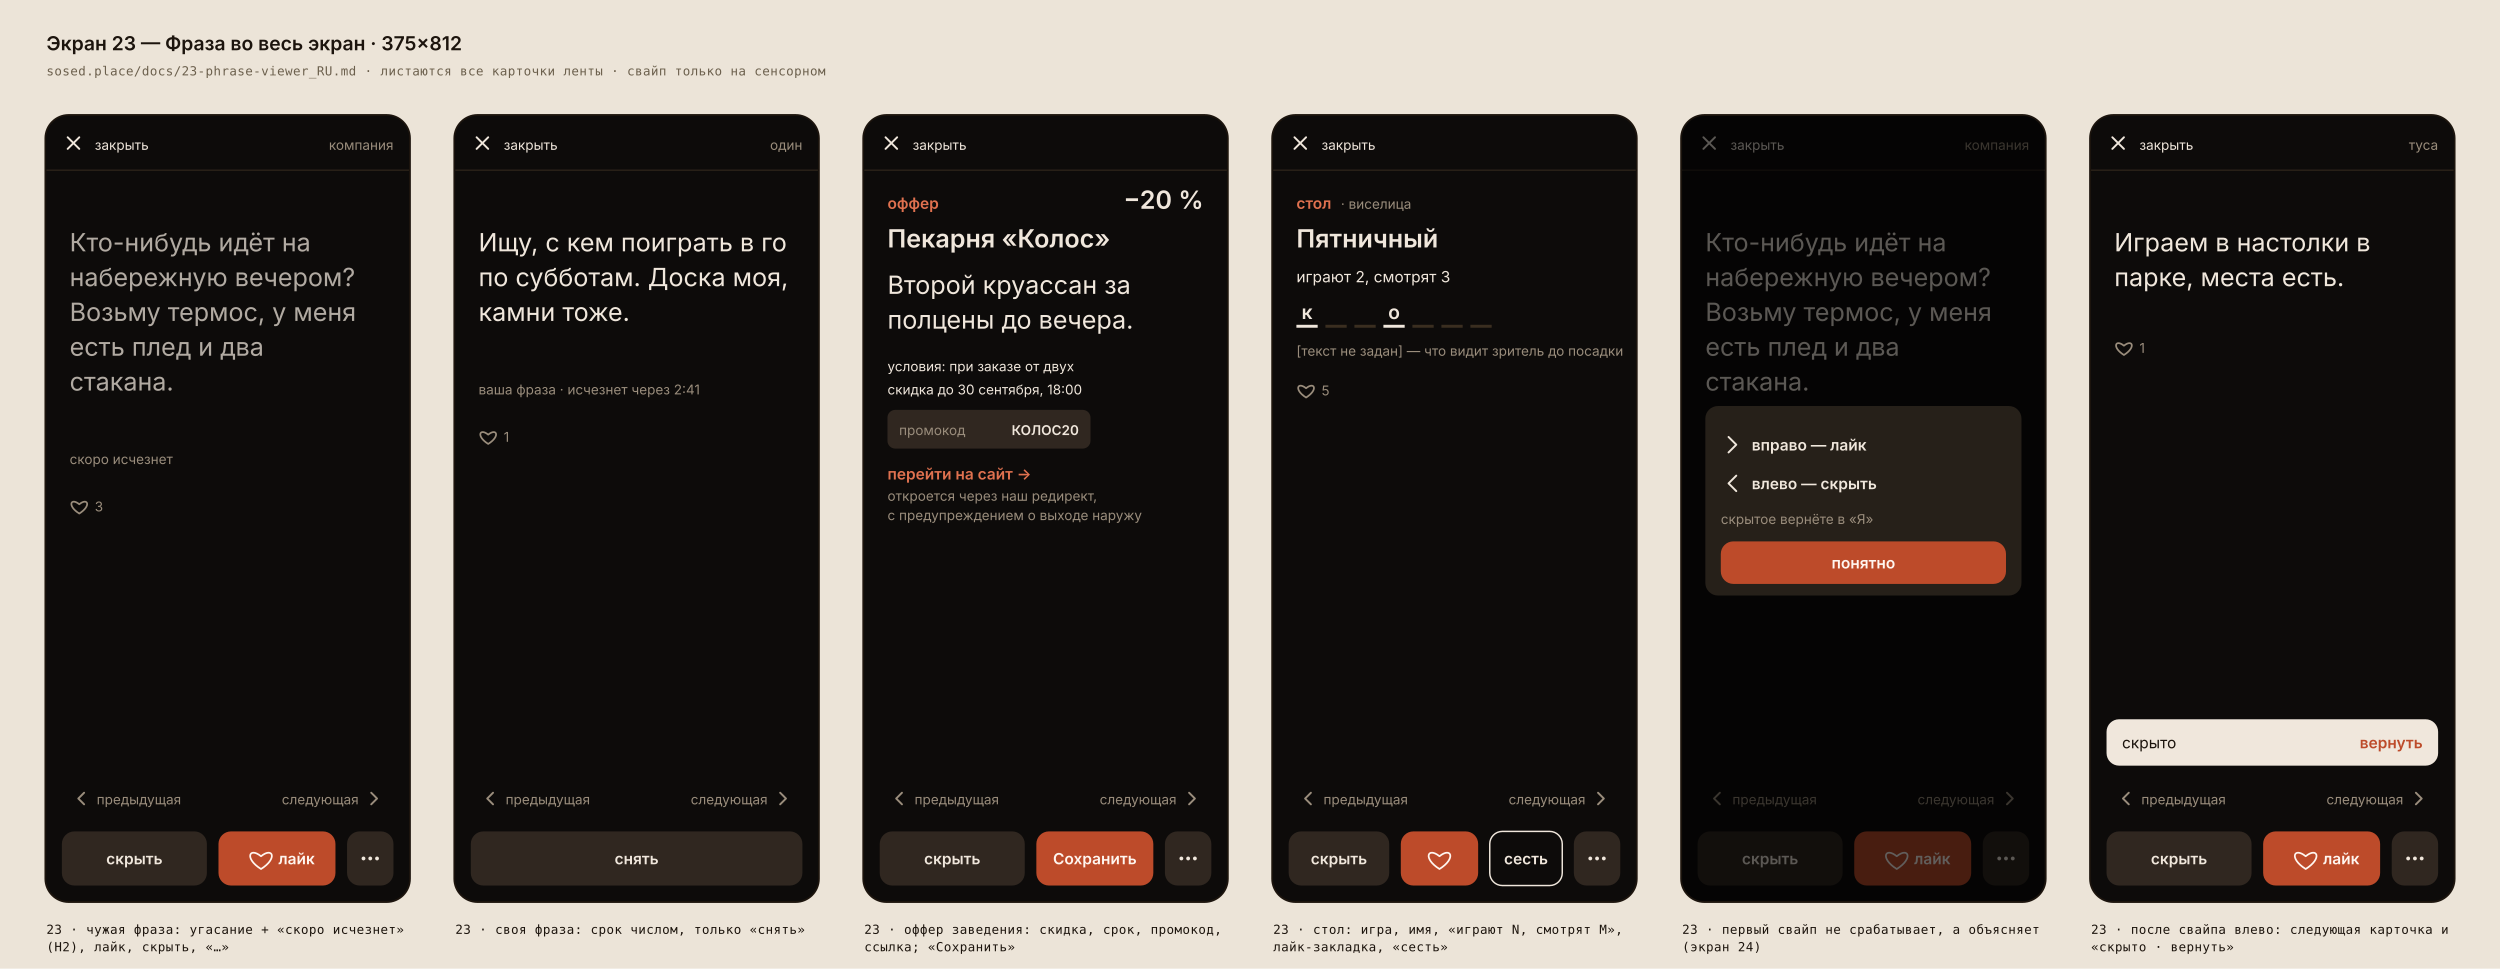
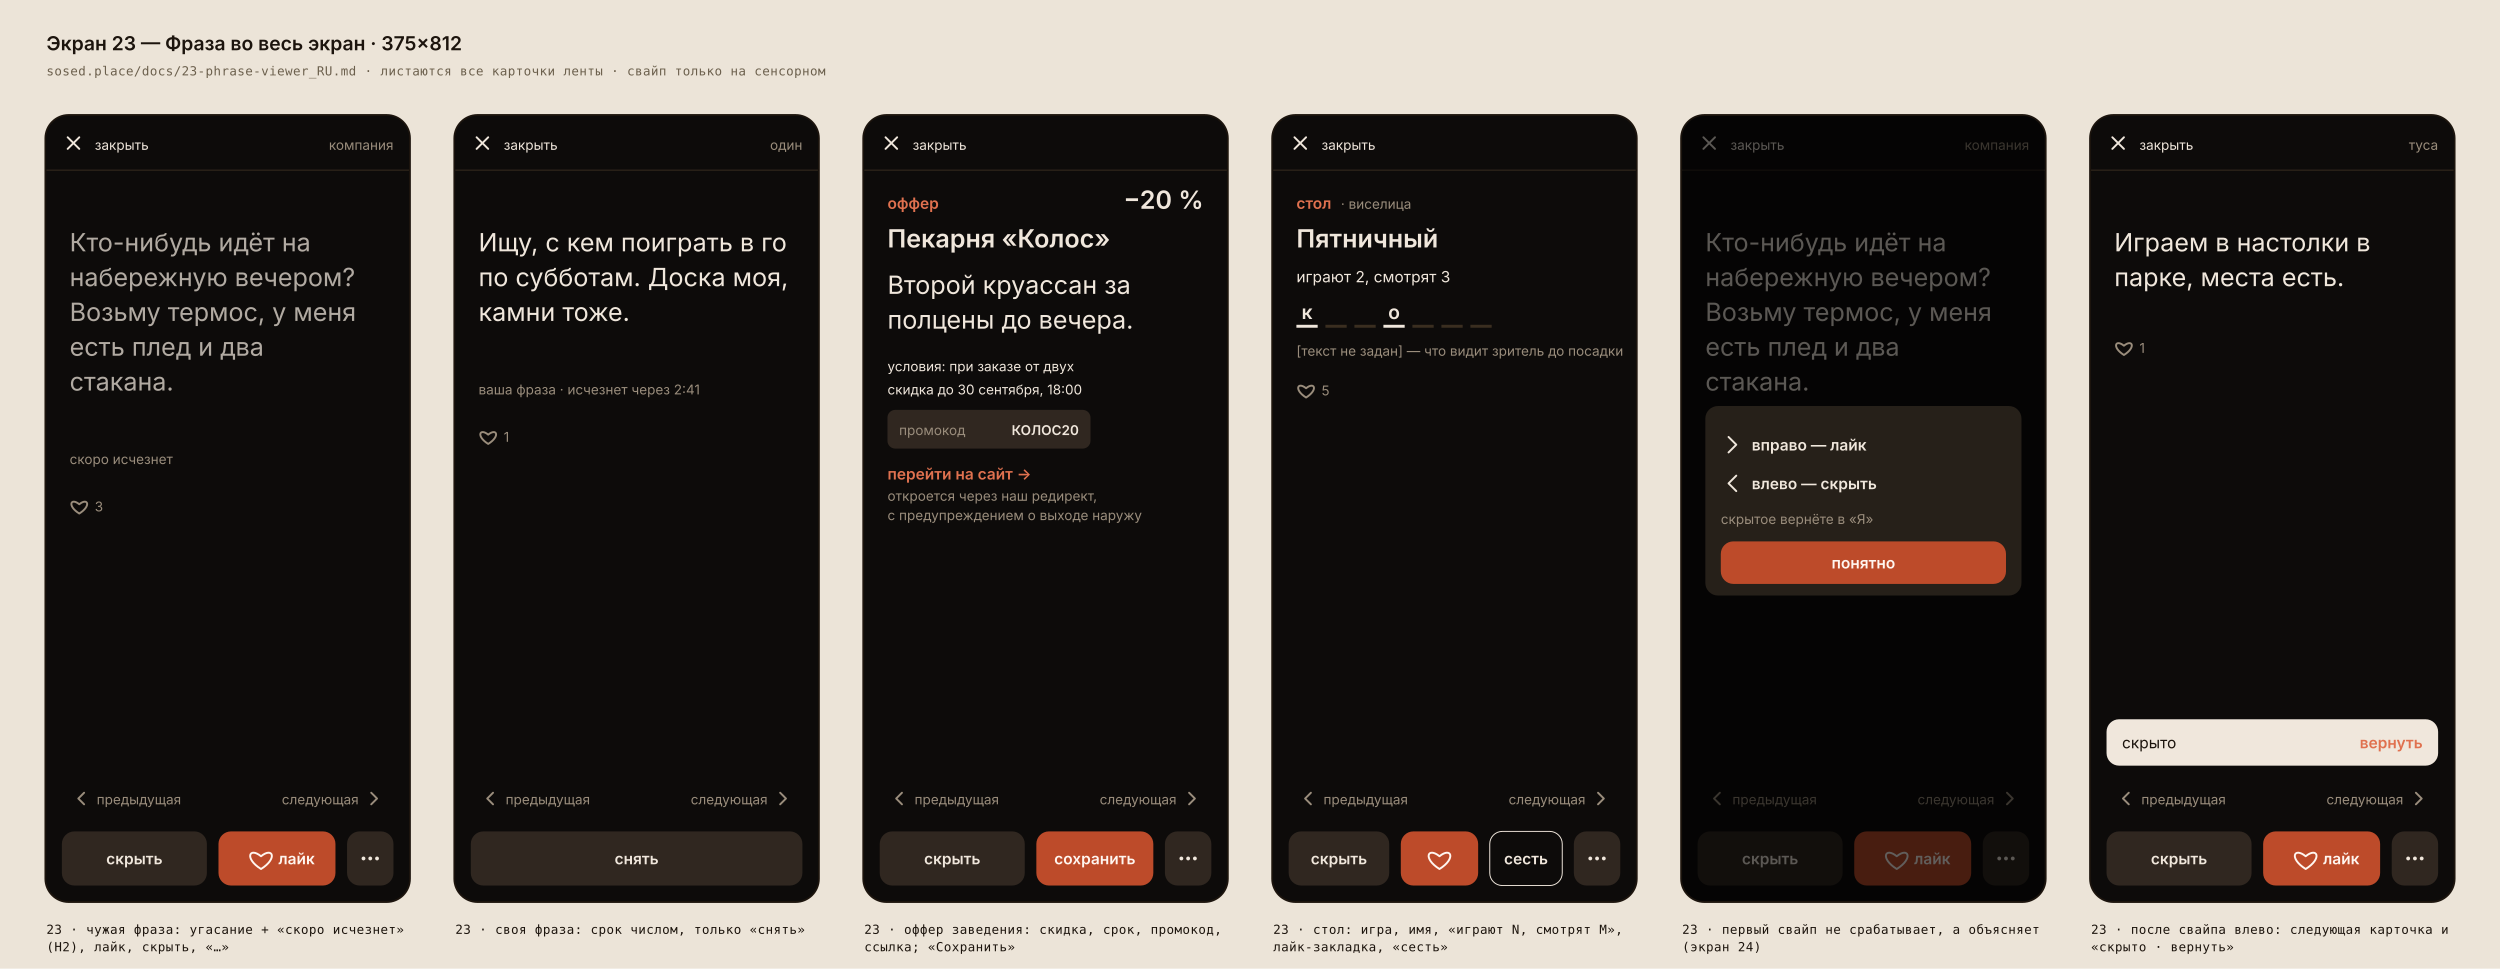
<svg xmlns="http://www.w3.org/2000/svg" width="2586" height="1002" viewBox="0 0 2586 1002">
  <style>
    @font-face { font-family: "Golos Text"; font-weight: 400 600;
      src: url(/fonts/q5uCsoe9Lv5t7Meb31EcExN8hA.woff2) format("woff2"); }
    @font-face { font-family: "JetBrains Mono"; font-weight: 400;
      src: url(/fonts/tDbv2o-flEEny0FZhsfKu5WU4zr3E_BX0PnT8RD8yKwBNntkaToggR7BYRbKPxDcwg.woff2) format("woff2"); }
    text { font-family: "Golos Text", Inter, system-ui, sans-serif; }
    .t16 { font-size: 16px; fill: #f0e7dc; }
    .t16b { font-size: 16px; font-weight: 600; fill: #f0e7dc; }
    .t14 { font-size: 14px; fill: #9a8d7c; }
    .t14fg { font-size: 14px; fill: #f0e7dc; }
    .t14b { font-size: 14px; font-weight: 600; fill: #f0e7dc; }
    .t18b { font-size: 20px; font-weight: 600; fill: #f0e7dc; }
    .t22b { font-size: 26px; font-weight: 600; fill: #f0e7dc; }
    .big { font-size: 26px; fill: #f0e7dc; }
    .acc { font-size: 16px; font-weight: 600; fill: #e0714f; }
    .cap { font-family: "JetBrains Mono", ui-monospace, monospace; font-size: 13px; fill: #6b5f4c; letter-spacing: 0.4px; }
    .capb { font-family: "JetBrains Mono", ui-monospace, monospace; font-size: 13px; fill: #1c140d; letter-spacing: 0.4px; }
    .sheet-title { font-size: 20px; font-weight: 600; fill: #1c140d; }
</style>
  <rect width="2586" height="1002" style="fill:#ece4d8" />
  <text x="48" y="52" class="sheet-title">Экран 23 — Фраза во весь экран · 375×812</text>
  <text x="48" y="78" class="cap">sosed.place/docs/23-phrase-viewer_RU.md · листаются все карточки ленты · свайп только на сенсорном</text>
  <g transform="translate(48,120)">
    <rect x="-1" y="-1" width="377" height="814" rx="24" style="fill:#0d0b0a;stroke:#1c140d;stroke-width:2" />
    <clipPath id="c48">
      <rect x="0" y="0" width="375" height="812" rx="23" />
    </clipPath>
    <g clip-path="url(#c48)">
      <rect x="0" y="0" width="375" height="812" rx="0" style="fill:#0d0b0a" />
      <rect x="0" y="0" width="375" height="56" rx="0" style="fill:#0d0b0a" />
      <line x1="0" y1="56" x2="375" y2="56" style="stroke:#3a2e20;stroke-width:1" />
      <rect x="6" y="6" width="44" height="44" rx="8" style="fill:none" />
      <path d="M22.0 22.0 L34.0 34.0 M34.0 22.0 L22.0 34.0" style="stroke:#f0e7dc;stroke-width:2;stroke-linecap:round" />
      <text x="50" y="35" class="t14fg" text-anchor="start">закрыть</text>
      <text x="359" y="35" class="t14" text-anchor="end">компания</text>
      <text x="24" y="140" class="big" text-anchor="start" style="opacity:0.72">Кто-нибудь идёт на</text>
      <text x="24" y="176" class="big" text-anchor="start" style="opacity:0.72">набережную вечером?</text>
      <text x="24" y="212" class="big" text-anchor="start" style="opacity:0.72">Возьму термос, у меня</text>
      <text x="24" y="248" class="big" text-anchor="start" style="opacity:0.72">есть плед и два</text>
      <text x="24" y="284" class="big" text-anchor="start" style="opacity:0.72">стакана.</text>
      <text x="24" y="360" class="t14" text-anchor="start">скоро исчезнет</text>
-       <path d="M34 411.2 C21.2 403.2 25.2 394.4 34 401.6 C42.8 394.4 46.8 403.2 34 411.2 Z" style="fill:none;stroke:#9a8d7c;stroke-width:1.8;stroke-linejoin:round" />
+       <path d="M34 411.2 C21.2 403.2 25.2 394.4 34 401.6 C42.8 394.4 46.8 403.2 34 411.2 Z" style="fill:none;stroke:#9a8d7c;stroke-width:2;stroke-linejoin:round" />
      <text x="50" y="409" class="t14" text-anchor="start">3</text>
      <rect x="16" y="684" width="160" height="44" rx="8" style="fill:none" />
      <path d="M39.0 700 L33.0 706 L39.0 712" style="fill:none;stroke:#9a8d7c;stroke-width:2;stroke-linecap:round;stroke-linejoin:round" />
      <text x="52" y="712" class="t14" text-anchor="start">предыдущая</text>
      <rect x="199" y="684" width="160" height="44" rx="8" style="fill:none" />
      <text x="323" y="712" class="t14" text-anchor="end">следующая</text>
      <path d="M336.0 700 L342.0 706 L336.0 712" style="fill:none;stroke:#9a8d7c;stroke-width:2;stroke-linecap:round;stroke-linejoin:round" />
      <rect x="16" y="740" width="150" height="56" rx="13" style="fill:#302720" />
      <text x="91.0" y="774.0" class="t16b" text-anchor="middle">скрыть</text>
      <rect x="178" y="740" width="121" height="56" rx="13" style="fill:#bd4b2a" />
-       <path d="M222 778.9 C204.4 767.9 209.9 755.8 222 765.7 C234.1 755.8 239.6 767.9 222 778.9 Z" style="fill:none;stroke:#fff6f0;stroke-width:1.8;stroke-linejoin:round" />
+       <path d="M222 778.9 C204.4 767.9 209.9 755.8 222 765.7 C234.1 755.8 239.6 767.9 222 778.9 Z" style="fill:none;stroke:#fff6f0;stroke-width:2;stroke-linejoin:round" />
      <text x="240" y="774" class="t16b" text-anchor="start" style="fill:#fff6f0">лайк</text>
      <rect x="311" y="740" width="48" height="56" rx="13" style="fill:#302720" />
      <circle cx="328" cy="768" r="2" style="fill:#f0e7dc" />
      <circle cx="335" cy="768" r="2" style="fill:#f0e7dc" />
      <circle cx="342" cy="768" r="2" style="fill:#f0e7dc" />
    </g>
  </g>
  <text x="48" y="966" class="capb">23 · чужая фраза: угасание + «скоро исчезнет»</text>
  <text x="48" y="984" class="capb">(Н2), лайк, скрыть, «…»</text>
  <g transform="translate(471,120)">
    <rect x="-1" y="-1" width="377" height="814" rx="24" style="fill:#0d0b0a;stroke:#1c140d;stroke-width:2" />
    <clipPath id="c471">
      <rect x="0" y="0" width="375" height="812" rx="23" />
    </clipPath>
    <g clip-path="url(#c471)">
      <rect x="0" y="0" width="375" height="812" rx="0" style="fill:#0d0b0a" />
      <rect x="0" y="0" width="375" height="56" rx="0" style="fill:#0d0b0a" />
      <line x1="0" y1="56" x2="375" y2="56" style="stroke:#3a2e20;stroke-width:1" />
      <rect x="6" y="6" width="44" height="44" rx="8" style="fill:none" />
      <path d="M22.0 22.0 L34.0 34.0 M34.0 22.0 L22.0 34.0" style="stroke:#f0e7dc;stroke-width:2;stroke-linecap:round" />
      <text x="50" y="35" class="t14fg" text-anchor="start">закрыть</text>
      <text x="359" y="35" class="t14" text-anchor="end">один</text>
      <text x="24" y="140" class="big" text-anchor="start">Ищу, с кем поиграть в го</text>
      <text x="24" y="176" class="big" text-anchor="start">по субботам. Доска моя,</text>
      <text x="24" y="212" class="big" text-anchor="start">камни тоже.</text>
      <text x="24" y="288" class="t14" text-anchor="start">ваша фраза · исчезнет через 2:41</text>
-       <path d="M34 339.2 C21.2 331.2 25.2 322.4 34 329.6 C42.8 322.4 46.8 331.2 34 339.2 Z" style="fill:none;stroke:#9a8d7c;stroke-width:1.8;stroke-linejoin:round" />
+       <path d="M34 339.2 C21.2 331.2 25.2 322.4 34 329.6 C42.8 322.4 46.8 331.2 34 339.2 Z" style="fill:none;stroke:#9a8d7c;stroke-width:2;stroke-linejoin:round" />
      <text x="50" y="337" class="t14" text-anchor="start">1</text>
      <rect x="16" y="684" width="160" height="44" rx="8" style="fill:none" />
      <path d="M39.0 700 L33.0 706 L39.0 712" style="fill:none;stroke:#9a8d7c;stroke-width:2;stroke-linecap:round;stroke-linejoin:round" />
      <text x="52" y="712" class="t14" text-anchor="start">предыдущая</text>
      <rect x="199" y="684" width="160" height="44" rx="8" style="fill:none" />
      <text x="323" y="712" class="t14" text-anchor="end">следующая</text>
      <path d="M336.0 700 L342.0 706 L336.0 712" style="fill:none;stroke:#9a8d7c;stroke-width:2;stroke-linecap:round;stroke-linejoin:round" />
      <rect x="16" y="740" width="343" height="56" rx="13" style="fill:#302720" />
      <text x="187.5" y="774.0" class="t16b" text-anchor="middle">снять</text>
    </g>
  </g>
  <text x="471" y="966" class="capb">23 · своя фраза: срок числом, только «снять»</text>
  <g transform="translate(894,120)">
    <rect x="-1" y="-1" width="377" height="814" rx="24" style="fill:#0d0b0a;stroke:#1c140d;stroke-width:2" />
    <clipPath id="c894">
      <rect x="0" y="0" width="375" height="812" rx="23" />
    </clipPath>
    <g clip-path="url(#c894)">
      <rect x="0" y="0" width="375" height="812" rx="0" style="fill:#0d0b0a" />
      <rect x="0" y="0" width="375" height="56" rx="0" style="fill:#0d0b0a" />
      <line x1="0" y1="56" x2="375" y2="56" style="stroke:#3a2e20;stroke-width:1" />
      <rect x="6" y="6" width="44" height="44" rx="8" style="fill:none" />
      <path d="M22.0 22.0 L34.0 34.0 M34.0 22.0 L22.0 34.0" style="stroke:#f0e7dc;stroke-width:2;stroke-linecap:round" />
      <text x="50" y="35" class="t14fg" text-anchor="start">закрыть</text>
      <text x="24" y="96" class="acc" text-anchor="start">оффер</text>
      <text x="351" y="96" class="t22b" text-anchor="end">−20 %</text>
      <text x="24" y="136" class="t22b" text-anchor="start">Пекарня «Колос»</text>
      <text x="24" y="184" class="big" text-anchor="start">Второй круассан за</text>
      <text x="24" y="220" class="big" text-anchor="start">полцены до вечера.</text>
      <text x="24" y="264" class="t14fg" text-anchor="start">условия: при заказе от двух</text>
      <text x="24" y="288" class="t14fg" text-anchor="start">скидка до 30 сентября, 18:00</text>
      <rect x="24" y="304" width="210" height="40" rx="8" style="fill:#302720" />
      <text x="36" y="330" class="t14" text-anchor="start">промокод</text>
      <text x="222" y="330" class="t14b" text-anchor="end">КОЛОС20</text>
      <text x="24" y="376" class="acc" text-anchor="start">перейти на сайт →</text>
      <text x="24" y="398" class="t14" text-anchor="start">откроется через наш редирект,</text>
      <text x="24" y="418" class="t14" text-anchor="start">с предупреждением о выходе наружу</text>
      <rect x="16" y="684" width="160" height="44" rx="8" style="fill:none" />
      <path d="M39.0 700 L33.0 706 L39.0 712" style="fill:none;stroke:#9a8d7c;stroke-width:2;stroke-linecap:round;stroke-linejoin:round" />
      <text x="52" y="712" class="t14" text-anchor="start">предыдущая</text>
      <rect x="199" y="684" width="160" height="44" rx="8" style="fill:none" />
      <text x="323" y="712" class="t14" text-anchor="end">следующая</text>
      <path d="M336.0 700 L342.0 706 L336.0 712" style="fill:none;stroke:#9a8d7c;stroke-width:2;stroke-linecap:round;stroke-linejoin:round" />
      <rect x="16" y="740" width="150" height="56" rx="13" style="fill:#302720" />
      <text x="91.0" y="774.0" class="t16b" text-anchor="middle">скрыть</text>
      <rect x="178" y="740" width="121" height="56" rx="13" style="fill:#bd4b2a" />
-       <text x="238.5" y="774.0" class="t16b" text-anchor="middle" style="fill:#fff6f0">Сохранить</text>
+       <text x="238.5" y="774.0" class="t16b" text-anchor="middle" style="fill:#fff6f0">сохранить</text>
      <rect x="311" y="740" width="48" height="56" rx="13" style="fill:#302720" />
      <circle cx="328" cy="768" r="2" style="fill:#f0e7dc" />
      <circle cx="335" cy="768" r="2" style="fill:#f0e7dc" />
      <circle cx="342" cy="768" r="2" style="fill:#f0e7dc" />
    </g>
  </g>
  <text x="894" y="966" class="capb">23 · оффер заведения: скидка, срок, промокод,</text>
  <text x="894" y="984" class="capb">ссылка; «Сохранить»</text>
  <g transform="translate(1317,120)">
    <rect x="-1" y="-1" width="377" height="814" rx="24" style="fill:#0d0b0a;stroke:#1c140d;stroke-width:2" />
    <clipPath id="c1317">
      <rect x="0" y="0" width="375" height="812" rx="23" />
    </clipPath>
    <g clip-path="url(#c1317)">
      <rect x="0" y="0" width="375" height="812" rx="0" style="fill:#0d0b0a" />
      <rect x="0" y="0" width="375" height="56" rx="0" style="fill:#0d0b0a" />
      <line x1="0" y1="56" x2="375" y2="56" style="stroke:#3a2e20;stroke-width:1" />
      <rect x="6" y="6" width="44" height="44" rx="8" style="fill:none" />
      <path d="M22.0 22.0 L34.0 34.0 M34.0 22.0 L22.0 34.0" style="stroke:#f0e7dc;stroke-width:2;stroke-linecap:round" />
      <text x="50" y="35" class="t14fg" text-anchor="start">закрыть</text>
      <text x="24" y="96" class="acc" text-anchor="start">стол</text>
      <text x="70" y="96" class="t14" text-anchor="start">· виселица</text>
      <text x="24" y="136" class="t22b" text-anchor="start">Пятничный</text>
      <text x="24" y="172" class="t16" text-anchor="start">играют 2, смотрят 3</text>
      <rect x="24" y="216" width="22" height="3" rx="0" style="fill:#f0e7dc" />
      <text x="35" y="210" class="t18b" text-anchor="middle">к</text>
      <rect x="54" y="216" width="22" height="3" rx="0" style="fill:#3a2e20" />
      <rect x="84" y="216" width="22" height="3" rx="0" style="fill:#3a2e20" />
      <rect x="114" y="216" width="22" height="3" rx="0" style="fill:#f0e7dc" />
      <text x="125" y="210" class="t18b" text-anchor="middle">о</text>
      <rect x="144" y="216" width="22" height="3" rx="0" style="fill:#3a2e20" />
      <rect x="174" y="216" width="22" height="3" rx="0" style="fill:#3a2e20" />
      <rect x="204" y="216" width="22" height="3" rx="0" style="fill:#3a2e20" />
      <text x="24" y="248" class="t14" text-anchor="start">[текст не задан] — что видит зритель до посадки</text>
-       <path d="M34 291.2 C21.2 283.2 25.2 274.4 34 281.6 C42.8 274.4 46.8 283.2 34 291.2 Z" style="fill:none;stroke:#9a8d7c;stroke-width:1.8;stroke-linejoin:round" />
+       <path d="M34 291.2 C21.2 283.2 25.2 274.4 34 281.6 C42.8 274.4 46.8 283.2 34 291.2 Z" style="fill:none;stroke:#9a8d7c;stroke-width:2;stroke-linejoin:round" />
      <text x="50" y="289" class="t14" text-anchor="start">5</text>
      <rect x="16" y="684" width="160" height="44" rx="8" style="fill:none" />
      <path d="M39.0 700 L33.0 706 L39.0 712" style="fill:none;stroke:#9a8d7c;stroke-width:2;stroke-linecap:round;stroke-linejoin:round" />
      <text x="52" y="712" class="t14" text-anchor="start">предыдущая</text>
      <rect x="199" y="684" width="160" height="44" rx="8" style="fill:none" />
      <text x="323" y="712" class="t14" text-anchor="end">следующая</text>
      <path d="M336.0 700 L342.0 706 L336.0 712" style="fill:none;stroke:#9a8d7c;stroke-width:2;stroke-linecap:round;stroke-linejoin:round" />
      <rect x="16" y="740" width="104" height="56" rx="13" style="fill:#302720" />
      <text x="68.0" y="774.0" class="t16b" text-anchor="middle">скрыть</text>
      <rect x="132" y="740" width="80" height="56" rx="13" style="fill:#bd4b2a" />
-       <path d="M172 778.9 C154.4 767.9 159.9 755.8 172 765.7 C184.1 755.8 189.6 767.9 172 778.9 Z" style="fill:none;stroke:#fff6f0;stroke-width:1.8;stroke-linejoin:round" />
-       <rect x="224" y="740" width="75" height="56" rx="13" style="fill:none;stroke:#f0e7dc;stroke-width:1.5" />
+       <path d="M172 778.9 C154.4 767.9 159.9 755.8 172 765.7 C184.1 755.8 189.6 767.9 172 778.9 Z" style="fill:none;stroke:#fff6f0;stroke-width:2;stroke-linejoin:round" />
+       <rect x="224" y="740" width="75" height="56" rx="13" style="fill:none;stroke:#f0e7dc;stroke-width:1" />
      <text x="261.5" y="774.0" class="t16b" text-anchor="middle">сесть</text>
      <rect x="311" y="740" width="48" height="56" rx="13" style="fill:#302720" />
      <circle cx="328" cy="768" r="2" style="fill:#f0e7dc" />
      <circle cx="335" cy="768" r="2" style="fill:#f0e7dc" />
      <circle cx="342" cy="768" r="2" style="fill:#f0e7dc" />
    </g>
  </g>
  <text x="1317" y="966" class="capb">23 · стол: игра, имя, «играют N, смотрят M»,</text>
  <text x="1317" y="984" class="capb">лайк-закладка, «сесть»</text>
  <g transform="translate(1740,120)">
    <rect x="-1" y="-1" width="377" height="814" rx="24" style="fill:#0d0b0a;stroke:#1c140d;stroke-width:2" />
    <clipPath id="c1740">
      <rect x="0" y="0" width="375" height="812" rx="23" />
    </clipPath>
    <g clip-path="url(#c1740)">
      <rect x="0" y="0" width="375" height="812" rx="0" style="fill:#0d0b0a" />
      <rect x="0" y="0" width="375" height="56" rx="0" style="fill:#0d0b0a" />
      <line x1="0" y1="56" x2="375" y2="56" style="stroke:#3a2e20;stroke-width:1" />
      <rect x="6" y="6" width="44" height="44" rx="8" style="fill:none" />
      <path d="M22.0 22.0 L34.0 34.0 M34.0 22.0 L22.0 34.0" style="stroke:#f0e7dc;stroke-width:2;stroke-linecap:round" />
      <text x="50" y="35" class="t14fg" text-anchor="start">закрыть</text>
      <text x="359" y="35" class="t14" text-anchor="end">компания</text>
      <text x="24" y="140" class="big" text-anchor="start">Кто-нибудь идёт на</text>
      <text x="24" y="176" class="big" text-anchor="start">набережную вечером?</text>
      <text x="24" y="212" class="big" text-anchor="start">Возьму термос, у меня</text>
      <text x="24" y="248" class="big" text-anchor="start">есть плед и два</text>
      <text x="24" y="284" class="big" text-anchor="start">стакана.</text>
      <rect x="16" y="684" width="160" height="44" rx="8" style="fill:none" />
      <path d="M39.0 700 L33.0 706 L39.0 712" style="fill:none;stroke:#9a8d7c;stroke-width:2;stroke-linecap:round;stroke-linejoin:round" />
      <text x="52" y="712" class="t14" text-anchor="start">предыдущая</text>
      <rect x="199" y="684" width="160" height="44" rx="8" style="fill:none" />
      <text x="323" y="712" class="t14" text-anchor="end">следующая</text>
      <path d="M336.0 700 L342.0 706 L336.0 712" style="fill:none;stroke:#9a8d7c;stroke-width:2;stroke-linecap:round;stroke-linejoin:round" />
      <rect x="16" y="740" width="150" height="56" rx="13" style="fill:#302720" />
      <text x="91.0" y="774.0" class="t16b" text-anchor="middle">скрыть</text>
      <rect x="178" y="740" width="121" height="56" rx="13" style="fill:#bd4b2a" />
-       <path d="M222 778.9 C204.4 767.9 209.9 755.8 222 765.7 C234.1 755.8 239.6 767.9 222 778.9 Z" style="fill:none;stroke:#fff6f0;stroke-width:1.8;stroke-linejoin:round" />
+       <path d="M222 778.9 C204.4 767.9 209.9 755.8 222 765.7 C234.1 755.8 239.6 767.9 222 778.9 Z" style="fill:none;stroke:#fff6f0;stroke-width:2;stroke-linejoin:round" />
      <text x="240" y="774" class="t16b" text-anchor="start" style="fill:#fff6f0">лайк</text>
      <rect x="311" y="740" width="48" height="56" rx="13" style="fill:#302720" />
      <circle cx="328" cy="768" r="2" style="fill:#f0e7dc" />
      <circle cx="335" cy="768" r="2" style="fill:#f0e7dc" />
      <circle cx="342" cy="768" r="2" style="fill:#f0e7dc" />
      <rect x="0" y="0" width="375" height="812" rx="0" style="fill:#000000" opacity="0.62" />
      <rect x="24" y="300" width="327" height="196" rx="13" style="fill:#262019" />
      <path d="M48.0 332 L56.0 340 L48.0 348" style="fill:none;stroke:#f0e7dc;stroke-width:2;stroke-linecap:round;stroke-linejoin:round" />
      <text x="72" y="346" class="t16b" text-anchor="start">вправо — лайк</text>
      <path d="M56.0 372 L48.0 380 L56.0 388" style="fill:none;stroke:#f0e7dc;stroke-width:2;stroke-linecap:round;stroke-linejoin:round" />
      <text x="72" y="386" class="t16b" text-anchor="start">влево — скрыть</text>
      <text x="40" y="422" class="t14" text-anchor="start">скрытое вернёте в «Я»</text>
      <rect x="40" y="440" width="295" height="44" rx="13" style="fill:#bd4b2a" />
      <text x="187.5" y="468.0" class="t16b" text-anchor="middle" style="fill:#fff6f0">понятно</text>
    </g>
  </g>
  <text x="1740" y="966" class="capb">23 · первый свайп не срабатывает, а объясняет</text>
  <text x="1740" y="984" class="capb">(экран 24)</text>
  <g transform="translate(2163,120)">
    <rect x="-1" y="-1" width="377" height="814" rx="24" style="fill:#0d0b0a;stroke:#1c140d;stroke-width:2" />
    <clipPath id="c2163">
      <rect x="0" y="0" width="375" height="812" rx="23" />
    </clipPath>
    <g clip-path="url(#c2163)">
      <rect x="0" y="0" width="375" height="812" rx="0" style="fill:#0d0b0a" />
      <rect x="0" y="0" width="375" height="56" rx="0" style="fill:#0d0b0a" />
      <line x1="0" y1="56" x2="375" y2="56" style="stroke:#3a2e20;stroke-width:1" />
      <rect x="6" y="6" width="44" height="44" rx="8" style="fill:none" />
      <path d="M22.0 22.0 L34.0 34.0 M34.0 22.0 L22.0 34.0" style="stroke:#f0e7dc;stroke-width:2;stroke-linecap:round" />
      <text x="50" y="35" class="t14fg" text-anchor="start">закрыть</text>
      <text x="359" y="35" class="t14" text-anchor="end">туса</text>
      <text x="24" y="140" class="big" text-anchor="start">Играем в настолки в</text>
      <text x="24" y="176" class="big" text-anchor="start">парке, места есть.</text>
-       <path d="M34 247.2 C21.2 239.2 25.2 230.4 34 237.6 C42.8 230.4 46.8 239.2 34 247.2 Z" style="fill:none;stroke:#9a8d7c;stroke-width:1.8;stroke-linejoin:round" />
+       <path d="M34 247.2 C21.2 239.2 25.2 230.4 34 237.6 C42.8 230.4 46.8 239.2 34 247.2 Z" style="fill:none;stroke:#9a8d7c;stroke-width:2;stroke-linejoin:round" />
      <text x="50" y="245" class="t14" text-anchor="start">1</text>
      <rect x="16" y="624" width="343" height="48" rx="13" style="fill:#f0e7dc" />
      <text x="32" y="654" class="t16" text-anchor="start" style="fill:#1c140d">скрыто</text>
-       <text x="343" y="654" class="t16b" text-anchor="end" style="fill:#bd4b2a">вернуть</text>
-       <rect x="16" y="684" width="160" height="44" rx="8" style="fill:none" />
-       <path d="M39.0 700 L33.0 706 L39.0 712" style="fill:none;stroke:#9a8d7c;stroke-width:2;stroke-linecap:round;stroke-linejoin:round" />
-       <text x="52" y="712" class="t14" text-anchor="start">предыдущая</text>
-       <rect x="199" y="684" width="160" height="44" rx="8" style="fill:none" />
-       <text x="323" y="712" class="t14" text-anchor="end">следующая</text>
-       <path d="M336.0 700 L342.0 706 L336.0 712" style="fill:none;stroke:#9a8d7c;stroke-width:2;stroke-linecap:round;stroke-linejoin:round" />
-       <rect x="16" y="740" width="150" height="56" rx="13" style="fill:#302720" />
-       <text x="91.0" y="774.0" class="t16b" text-anchor="middle">скрыть</text>
-       <rect x="178" y="740" width="121" height="56" rx="13" style="fill:#bd4b2a" />
-       <path d="M222 778.9 C204.4 767.9 209.9 755.8 222 765.7 C234.1 755.8 239.6 767.9 222 778.9 Z" style="fill:none;stroke:#fff6f0;stroke-width:1.8;stroke-linejoin:round" />
+       <text x="343" y="654" class="t16b" text-anchor="end" style="fill:#e0714f">вернуть</text>
+       <rect x="16" y="684" width="160" height="44" rx="8" style="fill:none" />
+       <path d="M39.0 700 L33.0 706 L39.0 712" style="fill:none;stroke:#9a8d7c;stroke-width:2;stroke-linecap:round;stroke-linejoin:round" />
+       <text x="52" y="712" class="t14" text-anchor="start">предыдущая</text>
+       <rect x="199" y="684" width="160" height="44" rx="8" style="fill:none" />
+       <text x="323" y="712" class="t14" text-anchor="end">следующая</text>
+       <path d="M336.0 700 L342.0 706 L336.0 712" style="fill:none;stroke:#9a8d7c;stroke-width:2;stroke-linecap:round;stroke-linejoin:round" />
+       <rect x="16" y="740" width="150" height="56" rx="13" style="fill:#302720" />
+       <text x="91.0" y="774.0" class="t16b" text-anchor="middle">скрыть</text>
+       <rect x="178" y="740" width="121" height="56" rx="13" style="fill:#bd4b2a" />
+       <path d="M222 778.9 C204.4 767.9 209.9 755.8 222 765.7 C234.1 755.8 239.6 767.9 222 778.9 Z" style="fill:none;stroke:#fff6f0;stroke-width:2;stroke-linejoin:round" />
      <text x="240" y="774" class="t16b" text-anchor="start" style="fill:#fff6f0">лайк</text>
      <rect x="311" y="740" width="48" height="56" rx="13" style="fill:#302720" />
      <circle cx="328" cy="768" r="2" style="fill:#f0e7dc" />
      <circle cx="335" cy="768" r="2" style="fill:#f0e7dc" />
      <circle cx="342" cy="768" r="2" style="fill:#f0e7dc" />
    </g>
  </g>
  <text x="2163" y="966" class="capb">23 · после свайпа влево: следующая карточка и</text>
  <text x="2163" y="984" class="capb">«скрыто · вернуть»</text>
</svg>
